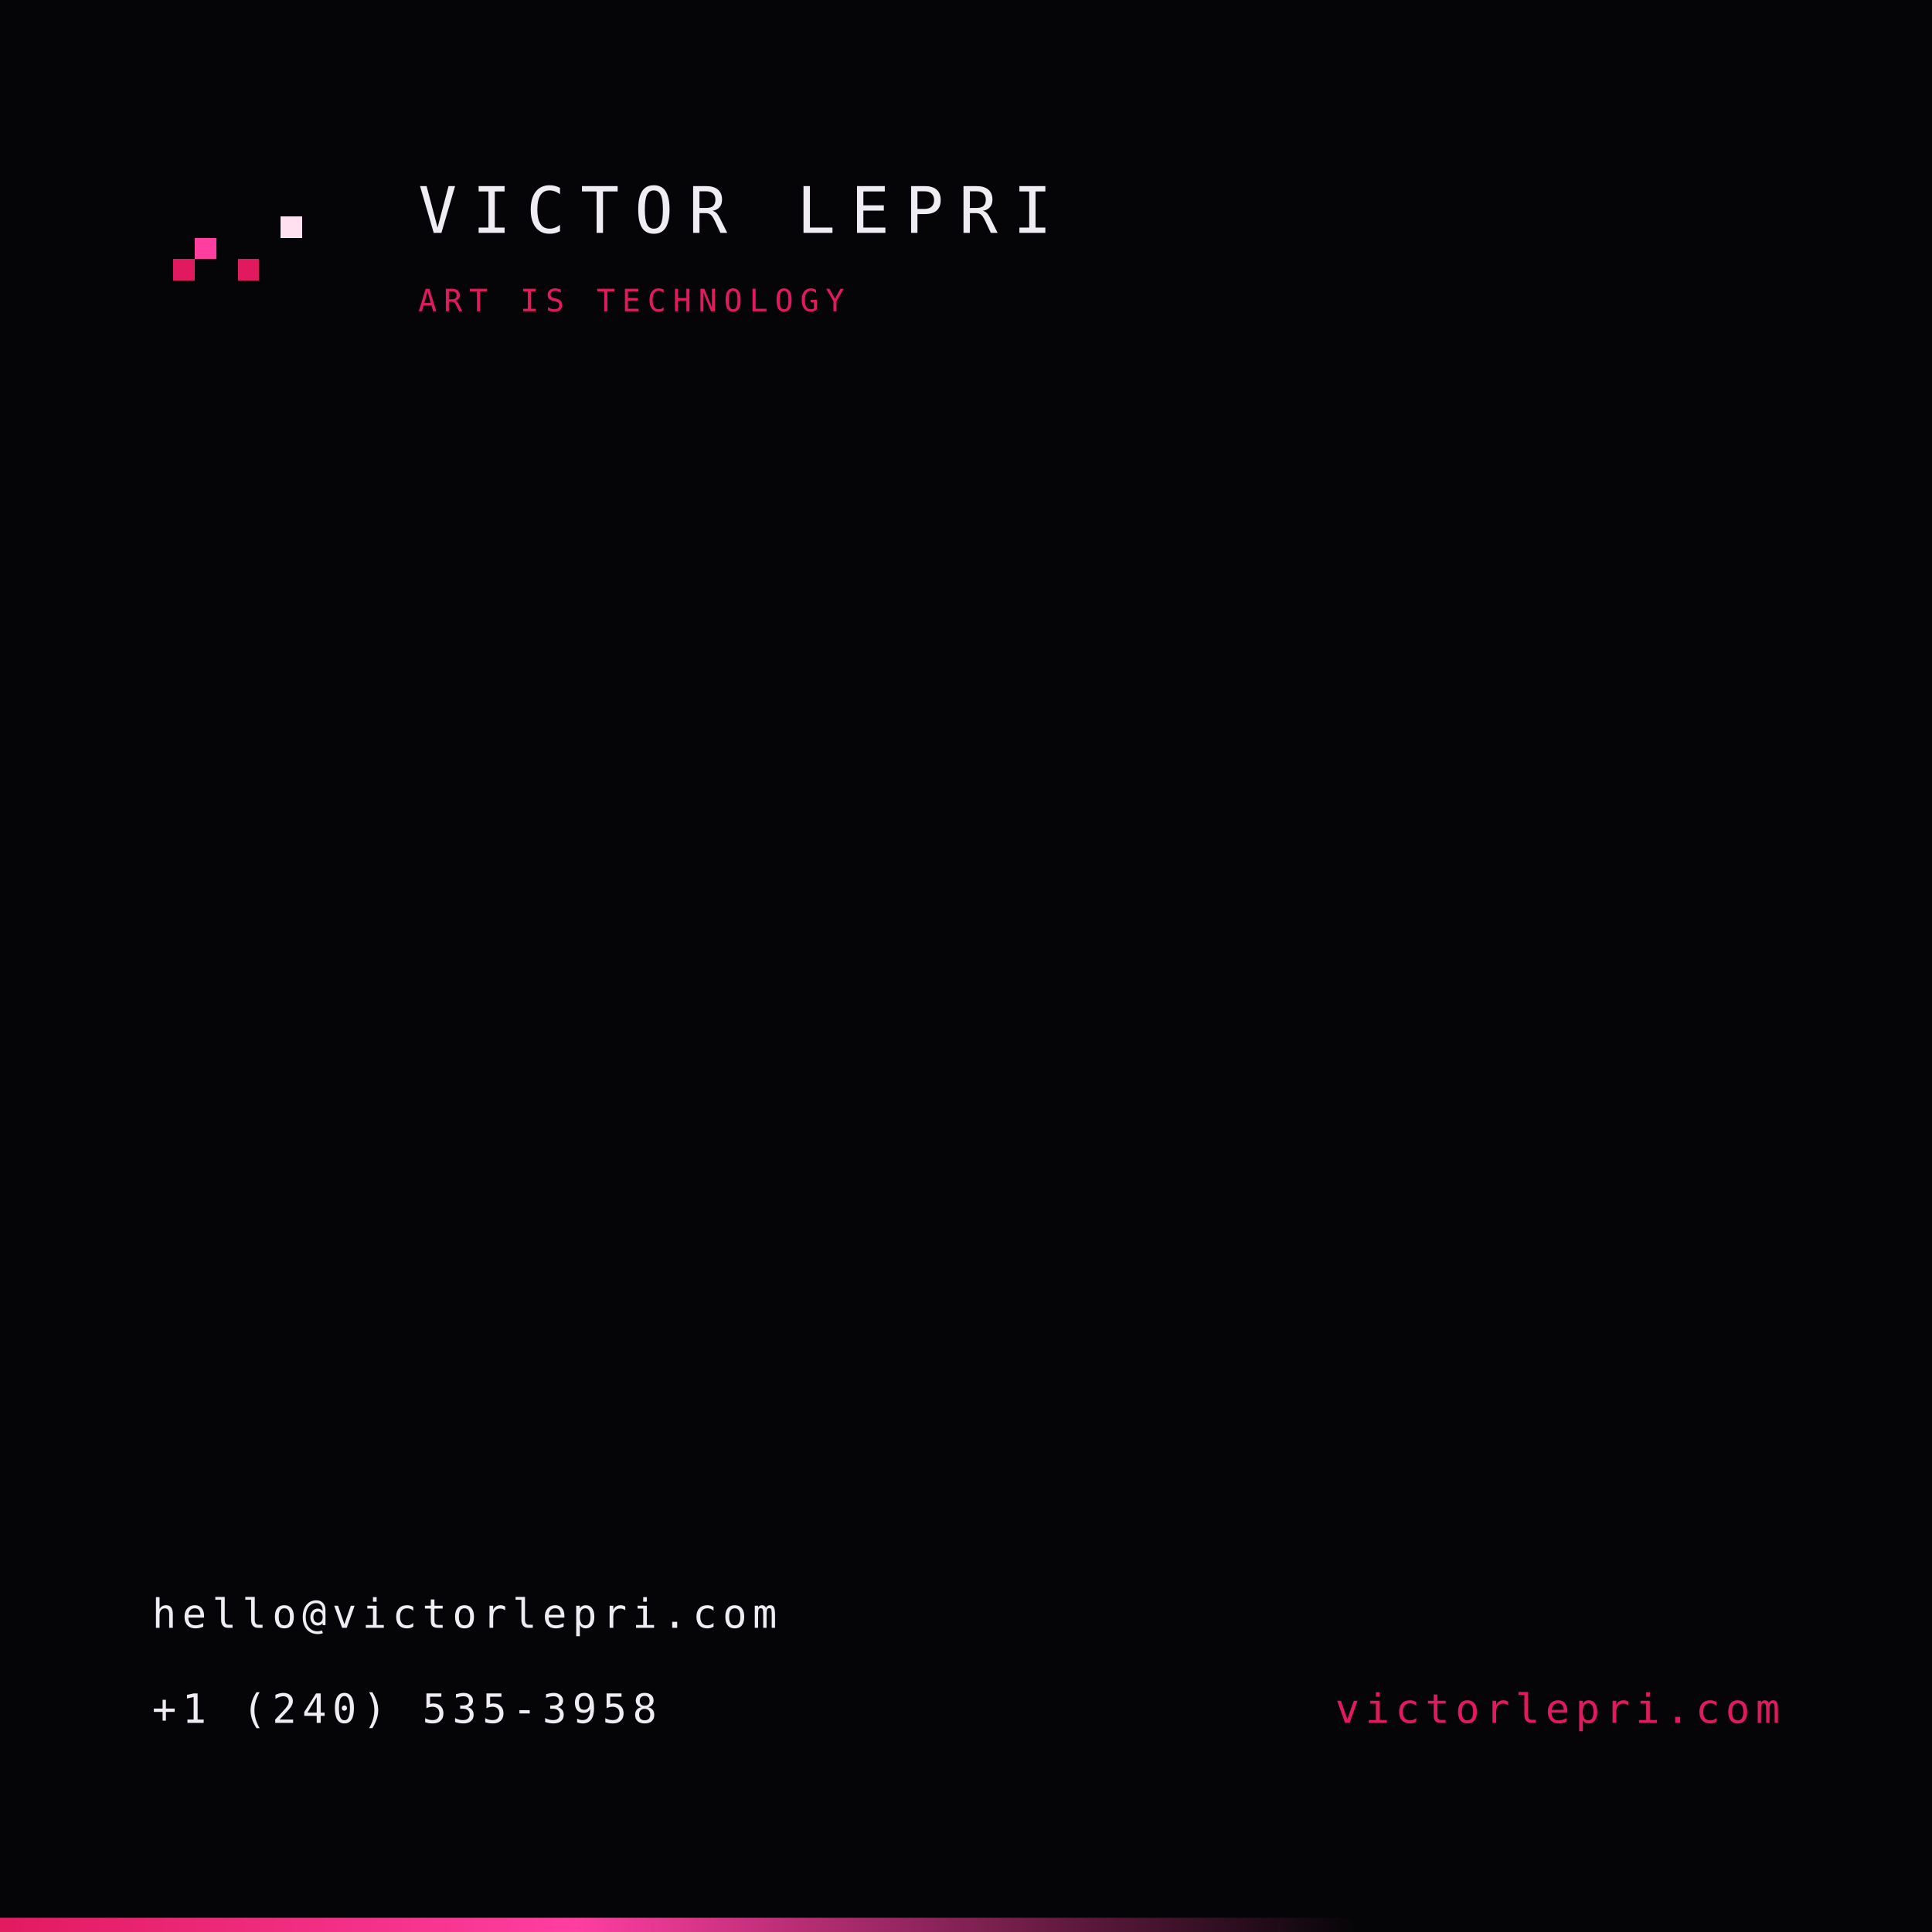
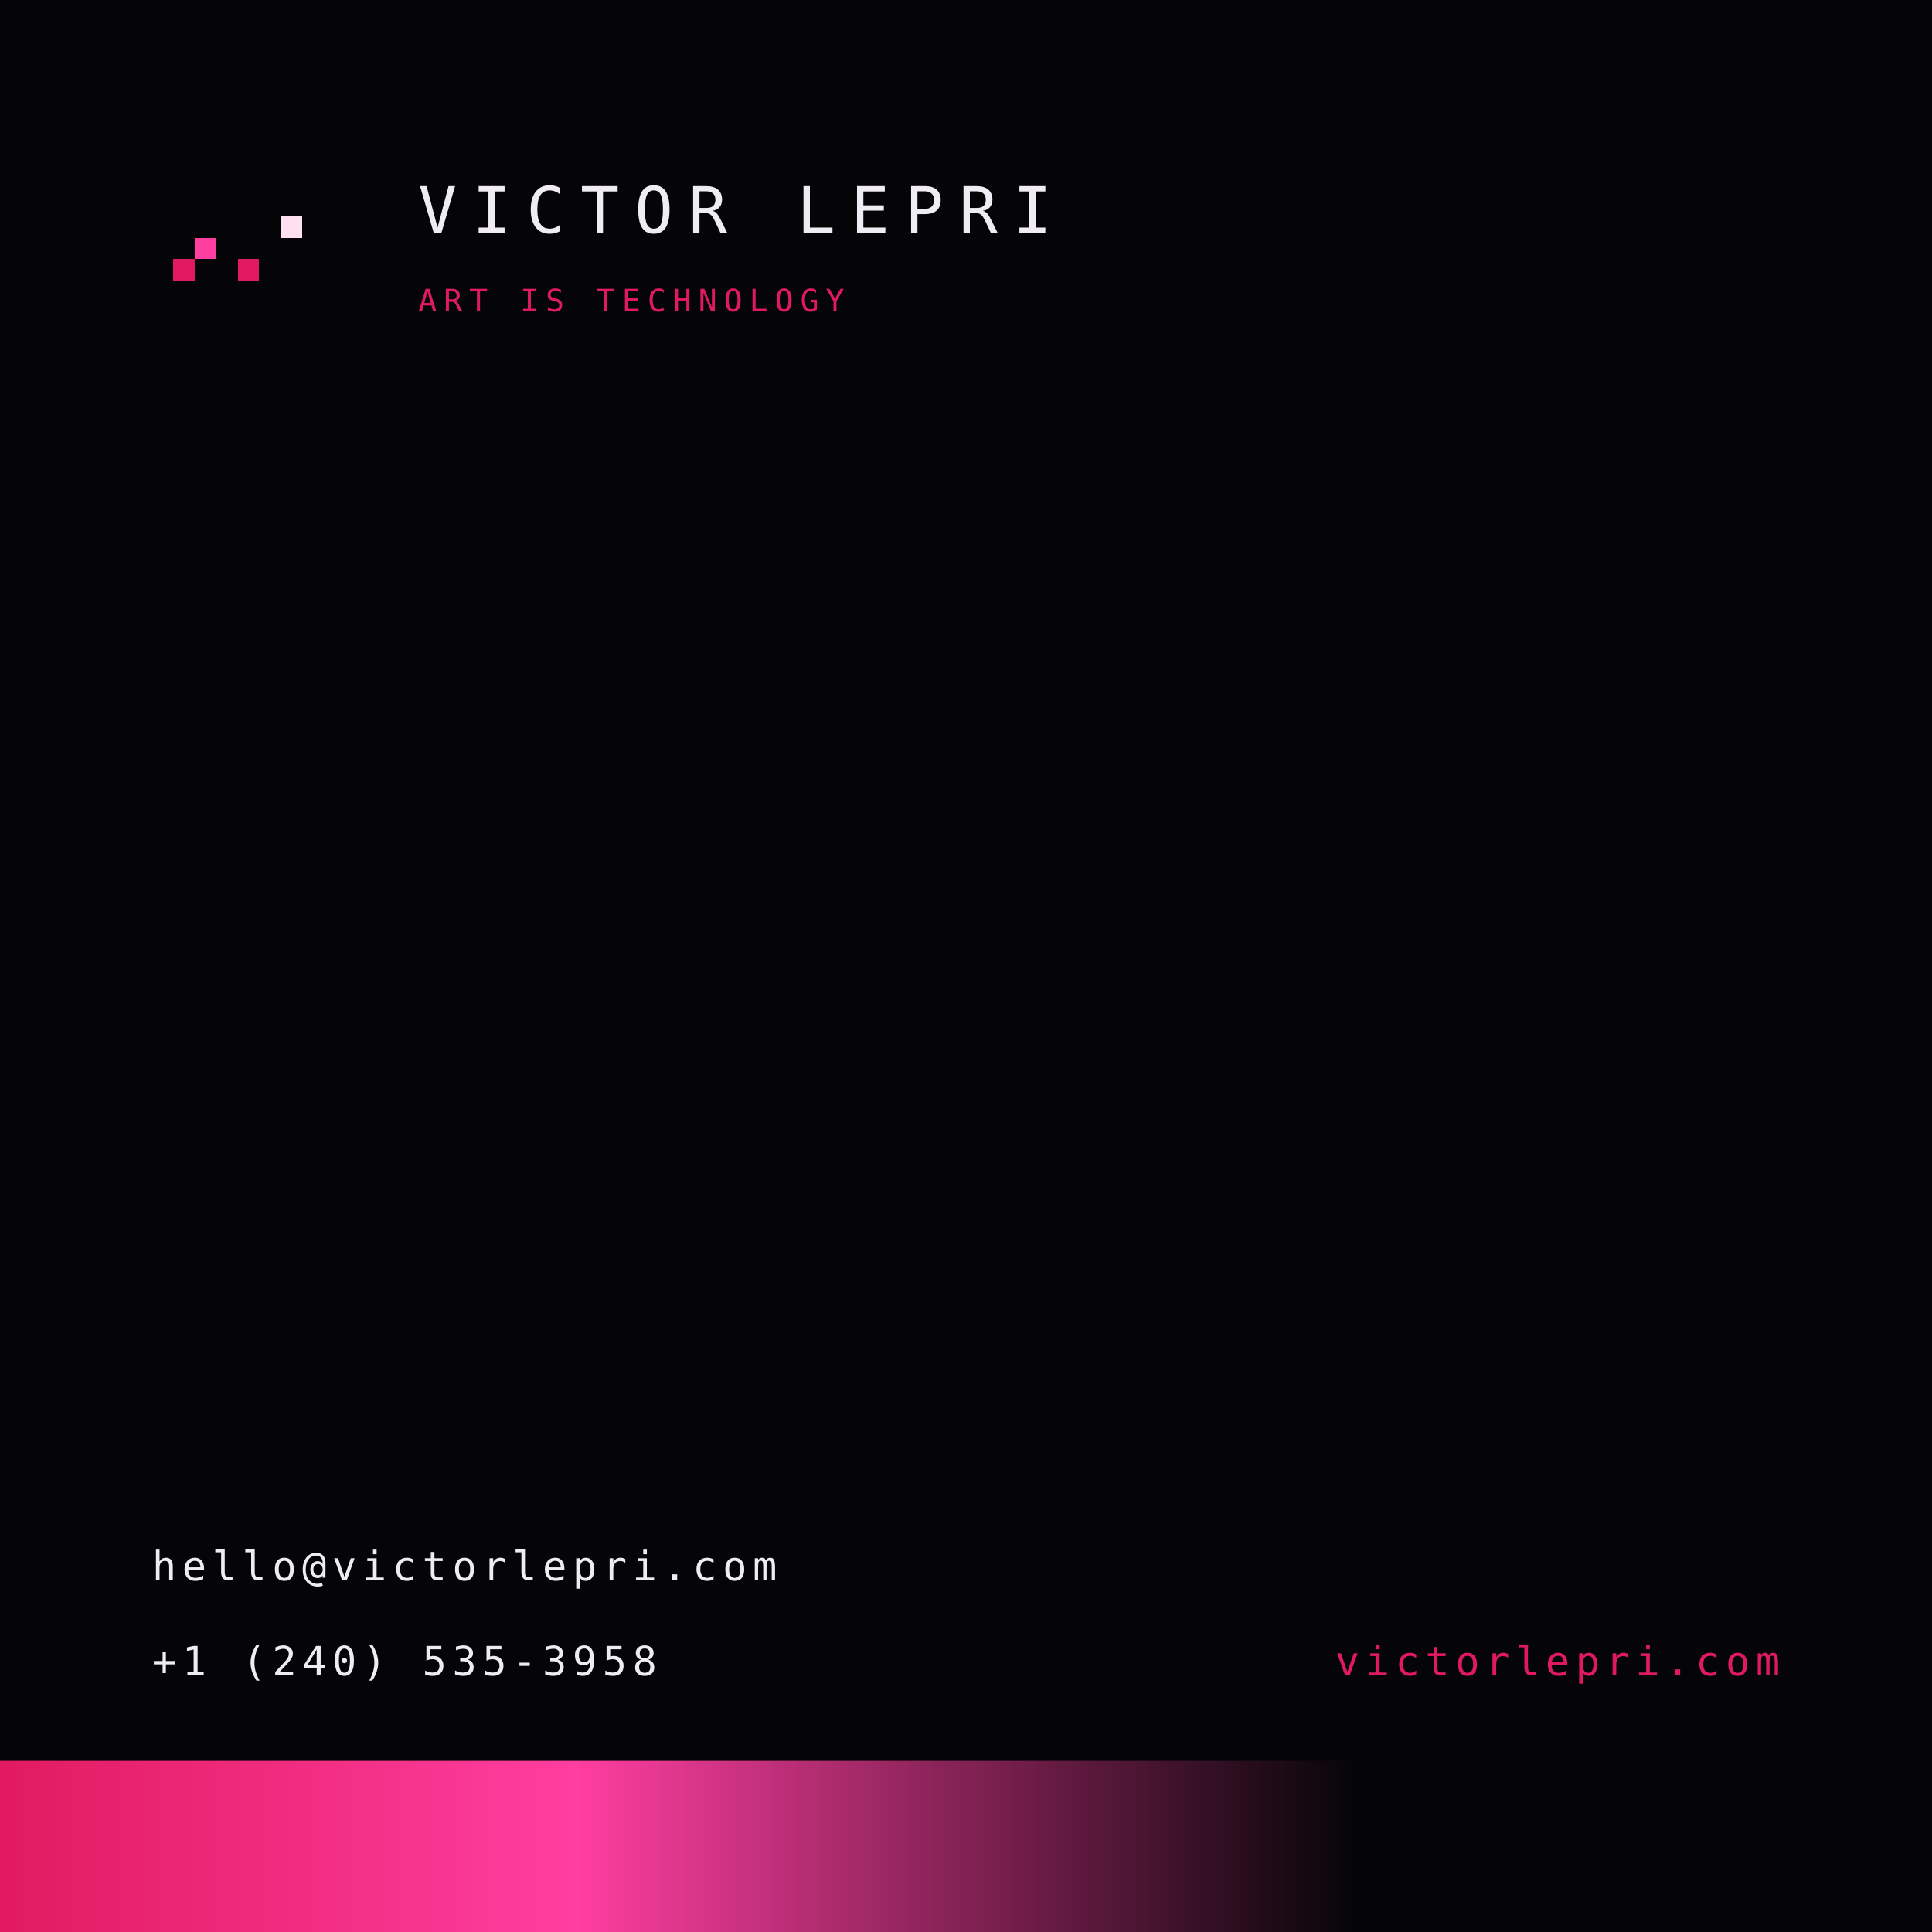
<svg xmlns="http://www.w3.org/2000/svg" width="813" height="813" viewBox="0 0 813 813">
  <defs>
    <linearGradient id="rule" x1="0" y1="0" x2="1" y2="0">
      <stop offset="0" stop-color="#e11a5f" />
      <stop offset="0.3" stop-color="#ff3ea0" />
      <stop offset="0.7" stop-color="#ff3ea0" stop-opacity="0" />
    </linearGradient>
  </defs>
  <g id="layer-the ground">
    <rect width="813" height="813" fill="#050507" />
+   </g>
+   <g id="layer-the gradient rule">
+     <rect x="0" y="741" width="813" height="72" fill="url(#rule)" />
  </g>
  <g id="layer-the mark">
    <g shape-rendering="crispEdges" transform="translate(64,64) scale(9)">
      <rect x="1" y="5" width="1" height="1" fill="#e11a5f" />
      <rect x="2" y="4" width="1" height="1" fill="#ff3ea0" />
      <rect x="4" y="5" width="1" height="1" fill="#e11a5f" />
      <rect x="6" y="3" width="1" height="1" fill="#ffe0f0" />
    </g>
  </g>
  <g id="layer-the name">
    <text x="176" y="98" font-family="Menlo, Consolas, DejaVu Sans Mono, monospace" font-size="27" letter-spacing="6.5" fill="#f0ecf4" font-weight="300">VICTOR LEPRI</text>
  </g>
  <g id="layer-the front slogan">
    <text x="176" y="131" font-family="Menlo, Consolas, DejaVu Sans Mono, monospace" font-size="13" letter-spacing="2.889" fill="#e11a5f" font-weight="300">ART IS TECHNOLOGY</text>
  </g>
  <g id="layer-the email">
-     <text x="64" y="685" font-family="Menlo, Consolas, DejaVu Sans Mono, monospace" font-size="17" letter-spacing="2.4" fill="#f0ecf4" font-weight="300">hello@victorlepri.com</text>
+     <text x="64" y="665" font-family="Menlo, Consolas, DejaVu Sans Mono, monospace" font-size="17" letter-spacing="2.4" fill="#f0ecf4" font-weight="300">hello@victorlepri.com</text>
  </g>
  <g id="layer-the phone">
-     <text x="64" y="725" font-family="Menlo, Consolas, DejaVu Sans Mono, monospace" font-size="17" letter-spacing="2.4" fill="#f0ecf4" font-weight="300">+1 (240) 535-3958</text>
+     <text x="64" y="705" font-family="Menlo, Consolas, DejaVu Sans Mono, monospace" font-size="17" letter-spacing="2.4" fill="#f0ecf4" font-weight="300">+1 (240) 535-3958</text>
  </g>
  <g id="layer-the site">
-     <text x="749" y="725" font-family="Menlo, Consolas, DejaVu Sans Mono, monospace" font-size="17" letter-spacing="2.4" fill="#e11a5f" font-weight="300" text-anchor="end">victorlepri.com</text>
-   </g>
-   <g id="layer-the gradient rule">
-     <rect x="0" y="807" width="813" height="6" fill="url(#rule)" />
+     <text x="749" y="705" font-family="Menlo, Consolas, DejaVu Sans Mono, monospace" font-size="17" letter-spacing="2.4" fill="#e11a5f" font-weight="300" text-anchor="end">victorlepri.com</text>
  </g>
</svg>
